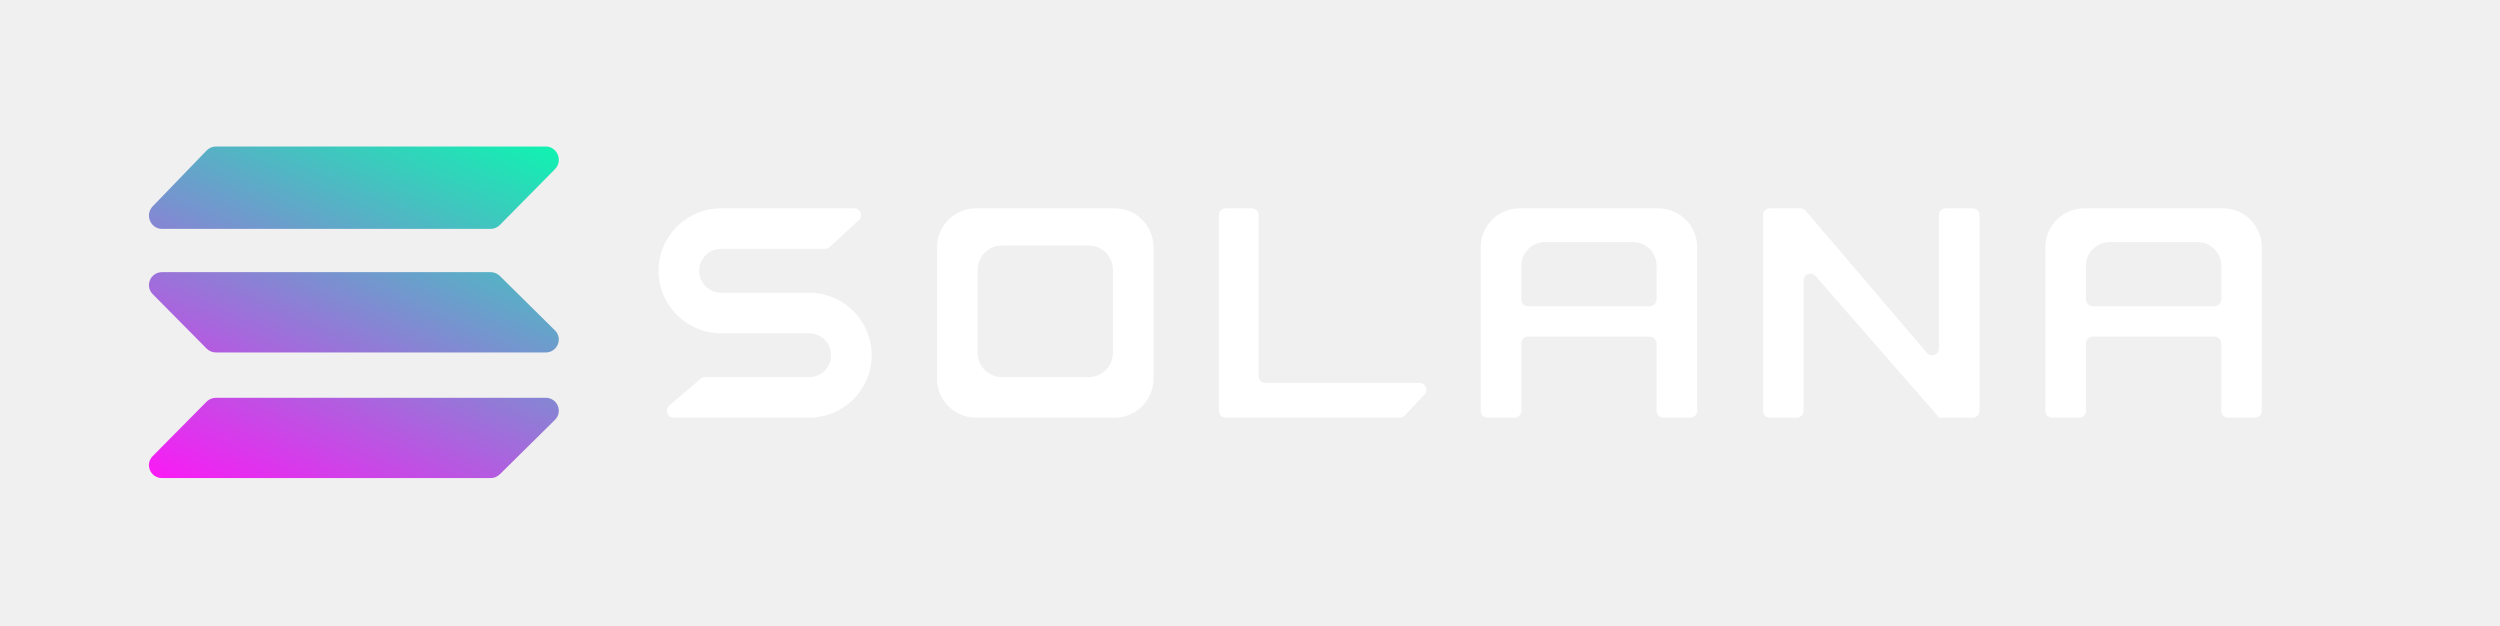
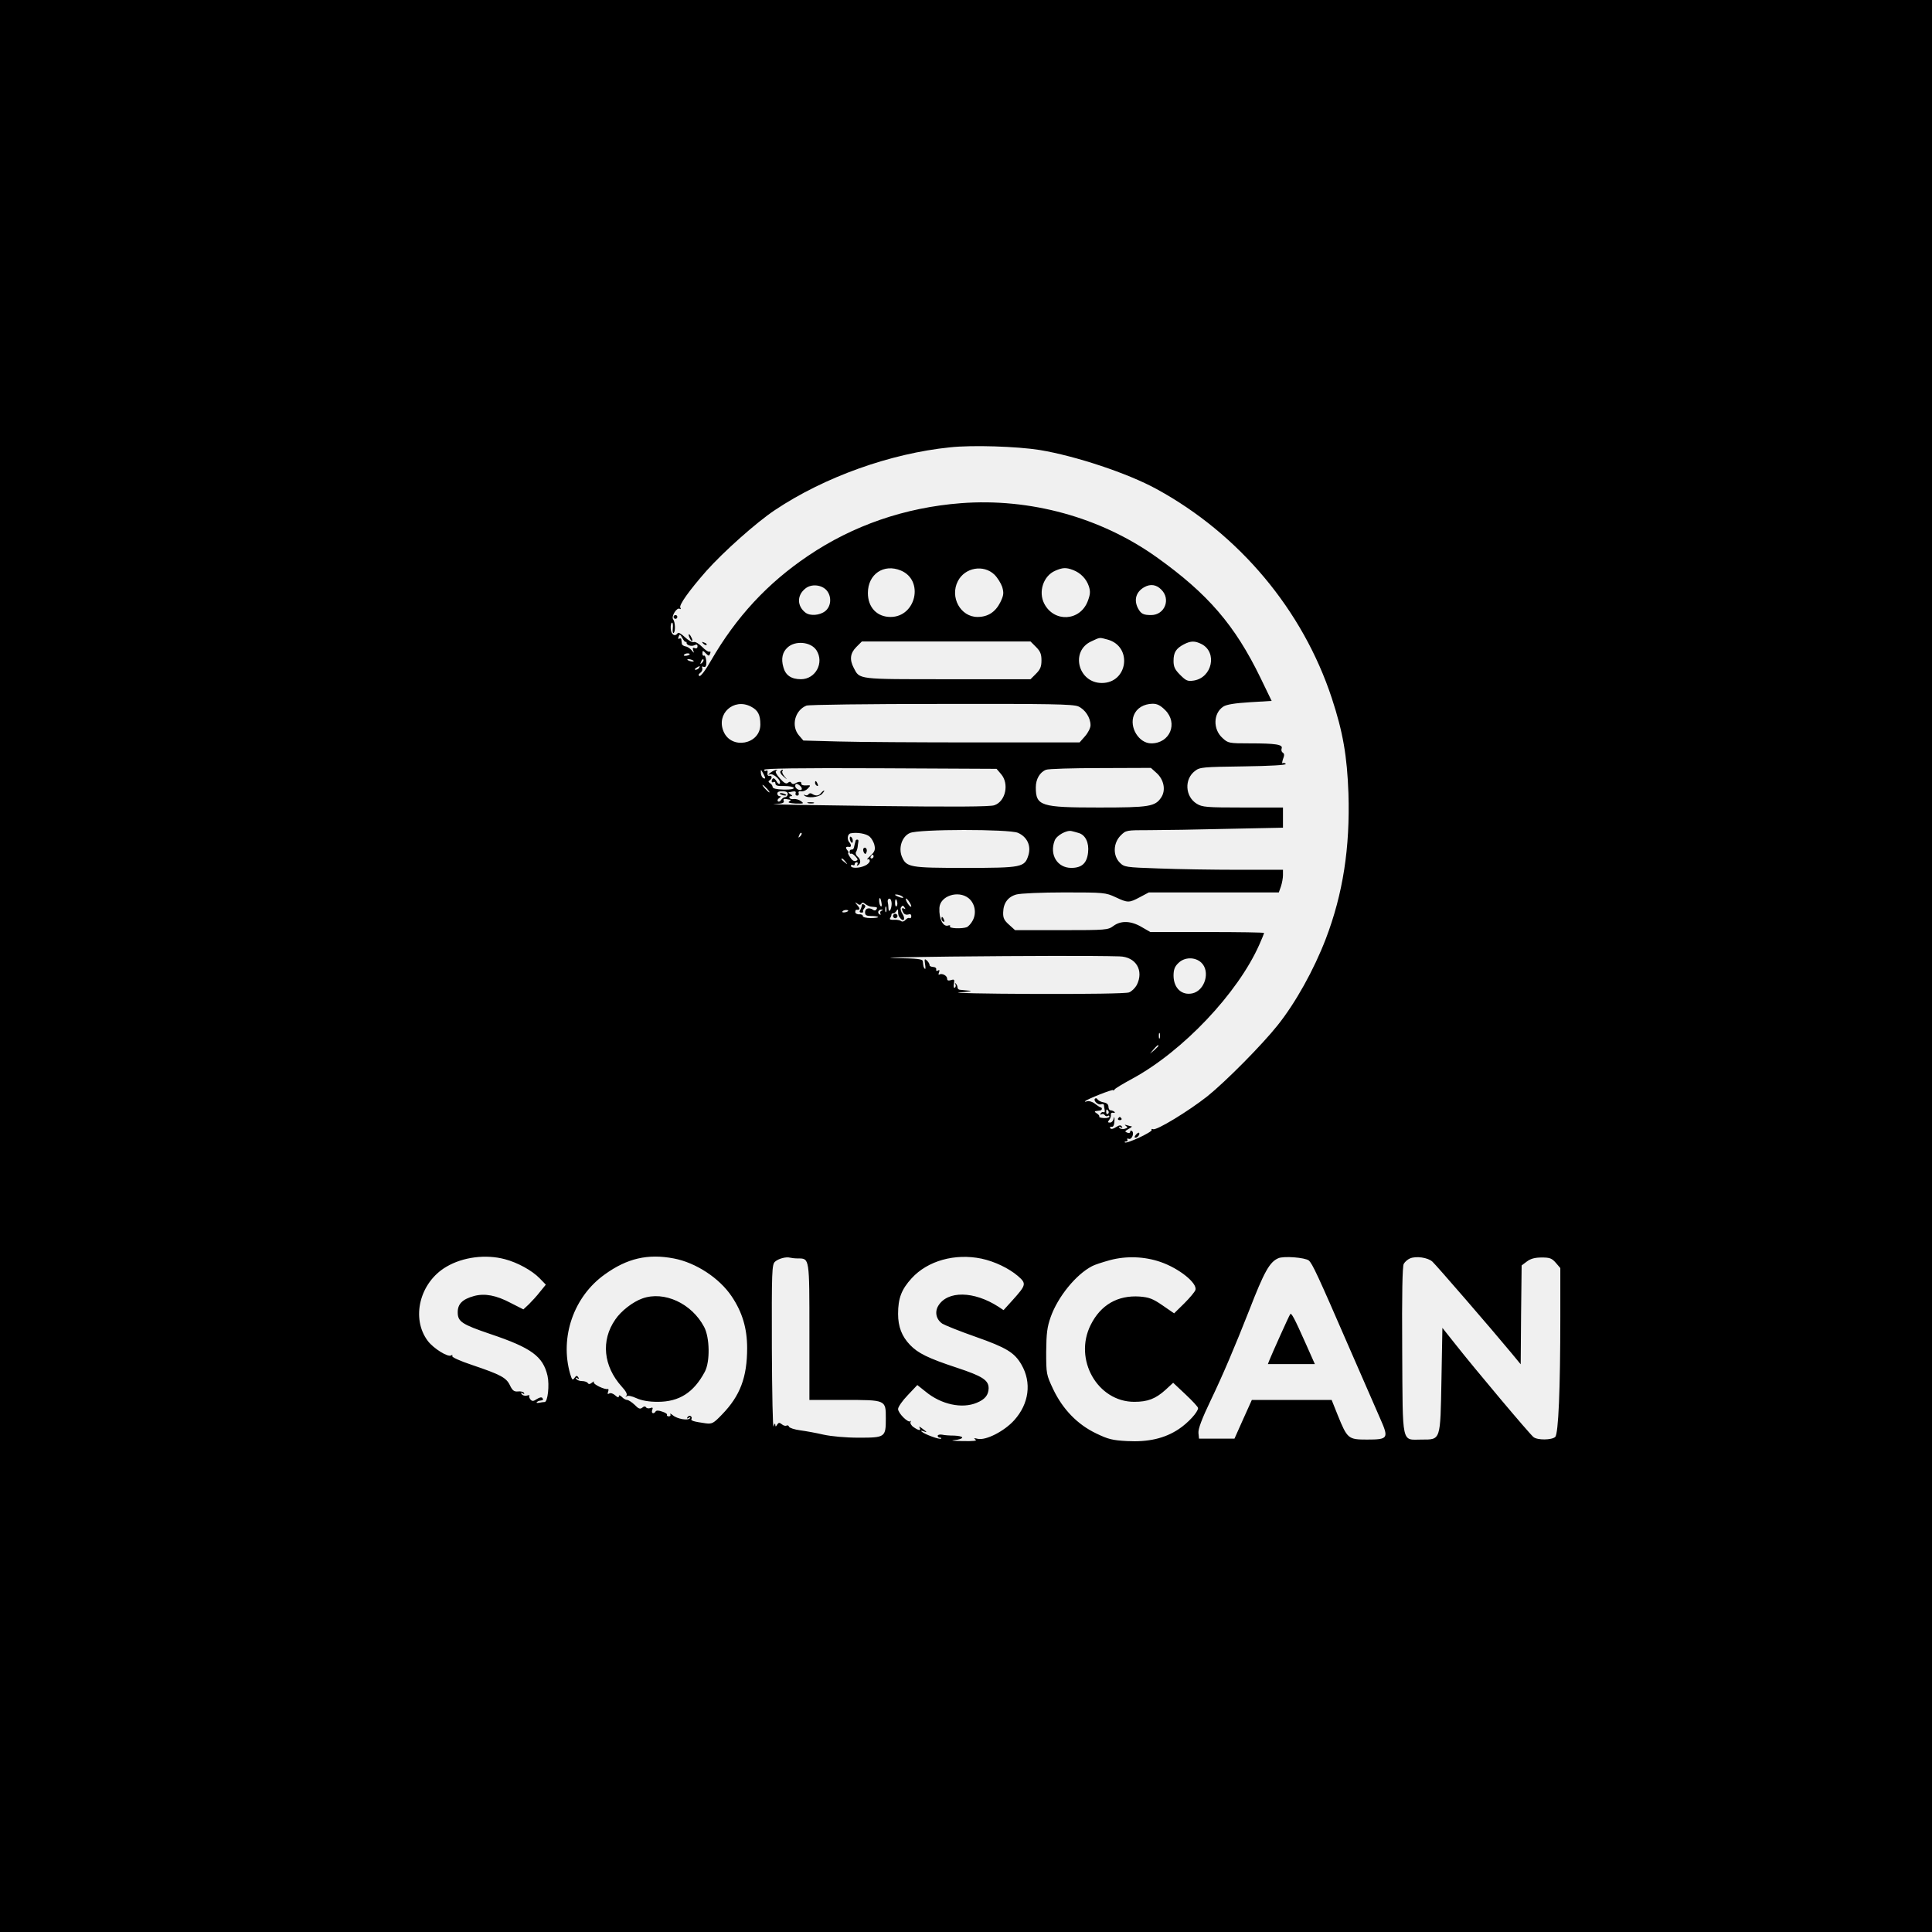
- <svg xmlns="http://www.w3.org/2000/svg" width="2568" height="643" viewBox="0 0 2568 643" fill="none">
-   <path fill-rule="evenodd" clip-rule="evenodd" d="M1252 221C1252 217.134 1255.13 214 1259 214H1285.81C1289.68 214 1292.81 217.134 1292.81 221V386.38C1292.81 390.246 1295.95 393.38 1299.81 393.38H1458.19C1464.32 393.38 1467.49 400.698 1463.3 405.168L1443.03 426.788C1441.71 428.199 1439.86 429 1437.92 429H1292.81H1259C1255.13 429 1252 425.866 1252 422V221Z" fill="white" />
-   <path fill-rule="evenodd" clip-rule="evenodd" d="M831.121 342.306H742.496C742.49 342.306 742.485 342.301 742.485 342.295C742.485 342.289 742.48 342.284 742.474 342.284C741.9 342.299 741.325 342.306 740.748 342.306C705.251 342.306 676.474 313.584 676.474 278.153C676.474 242.722 705.251 214 740.748 214C741.325 214 741.9 214.008 742.474 214.023C742.48 214.023 742.485 214.018 742.485 214.011C742.485 214.005 742.49 214 742.496 214H877.425C883.8 214 886.856 221.828 882.168 226.148L852.197 253.761C850.905 254.952 849.212 255.613 847.454 255.613H740.706C728.257 255.613 718.165 265.705 718.165 278.153C718.165 290.602 728.257 300.694 740.706 300.694H836.182C836.242 300.694 836.29 300.742 836.29 300.802C836.29 300.858 836.334 300.905 836.39 300.909C869.403 303.605 895.353 331.201 895.353 364.847C895.353 400.278 866.576 429 831.079 429C829.361 429 827.659 428.933 825.975 428.801C825.917 428.796 825.868 428.842 825.868 428.9C825.868 428.955 825.823 429 825.768 429H691.95C685.448 429 682.458 420.908 687.399 416.681L719.675 389.068C720.943 387.983 722.557 387.387 724.225 387.387H770.884H831.121C843.57 387.387 853.662 377.295 853.662 364.847C853.662 352.398 843.57 342.306 831.121 342.306Z" fill="white" />
-   <path fill-rule="evenodd" clip-rule="evenodd" d="M1000.76 214C1000.75 214 1000.75 214.008 1000.75 214.019C1000.75 214.029 1000.74 214.037 1000.73 214.038C980.058 214.93 963.46 231.496 962.567 252.127C962.566 252.137 962.558 252.145 962.548 252.145C962.538 252.145 962.529 252.154 962.529 252.164V387.369C962.529 387.379 962.537 387.387 962.547 387.387C962.558 387.387 962.566 387.396 962.565 387.406C962.541 387.975 962.529 388.546 962.529 389.121C962.529 410.558 979.476 428.045 1000.73 428.962C1000.74 428.963 1000.75 428.971 1000.75 428.981C1000.75 428.992 1000.75 429 1000.76 429H1146.65C1146.66 429 1146.67 428.992 1146.67 428.981C1146.67 428.971 1146.67 428.963 1146.68 428.962C1167.93 428.045 1184.88 410.558 1184.88 389.121C1184.88 388.546 1184.87 387.975 1184.85 387.406C1184.85 387.396 1184.85 387.387 1184.86 387.387C1184.87 387.387 1184.88 387.379 1184.88 387.369V252.164C1184.88 252.154 1184.87 252.145 1184.86 252.145C1184.85 252.145 1184.84 252.137 1184.84 252.127C1183.95 231.496 1167.35 214.93 1146.68 214.038C1146.67 214.037 1146.67 214.029 1146.67 214.019C1146.67 214.008 1146.66 214 1146.65 214H1000.76ZM1028.12 252.145C1028.11 252.145 1028.11 252.15 1028.11 252.157C1028.11 252.163 1028.1 252.169 1028.09 252.169C1015.18 252.73 1004.8 263.151 1004.24 276.128C1004.24 276.135 1004.24 276.14 1004.23 276.14C1004.23 276.14 1004.22 276.145 1004.22 276.152V361.2C1004.22 361.206 1004.23 361.211 1004.23 361.211C1004.24 361.211 1004.24 361.217 1004.24 361.223C1004.23 361.581 1004.22 361.94 1004.22 362.302C1004.22 375.787 1014.81 386.786 1028.09 387.363C1028.1 387.364 1028.11 387.369 1028.11 387.375C1028.11 387.382 1028.11 387.387 1028.12 387.387H1119.29C1119.3 387.387 1119.31 387.382 1119.31 387.375C1119.31 387.369 1119.31 387.364 1119.32 387.363C1132.6 386.786 1143.19 375.787 1143.19 362.302C1143.19 361.94 1143.18 361.581 1143.17 361.223C1143.17 361.217 1143.17 361.211 1143.18 361.211C1143.19 361.211 1143.19 361.206 1143.19 361.2V276.152C1143.19 276.145 1143.19 276.14 1143.18 276.14C1143.17 276.14 1143.17 276.135 1143.17 276.128C1142.61 263.151 1132.24 252.73 1119.32 252.169C1119.31 252.169 1119.31 252.163 1119.31 252.157C1119.31 252.15 1119.3 252.145 1119.29 252.145H1028.12Z" fill="white" />
-   <path fill-rule="evenodd" clip-rule="evenodd" d="M1562.69 272.952V307.565C1562.69 311.431 1565.83 314.565 1569.69 314.565H1694.66C1698.53 314.565 1701.66 311.431 1701.66 307.565V272.952C1701.66 259.545 1690.77 248.677 1677.34 248.677H1587.01C1573.58 248.677 1562.69 259.545 1562.69 272.952ZM1708.66 429C1704.8 429 1701.66 425.866 1701.66 422V352.774C1701.66 348.908 1698.53 345.774 1694.66 345.774H1569.69C1565.83 345.774 1562.69 348.908 1562.69 352.774V422C1562.69 425.866 1559.56 429 1555.69 429H1528C1524.13 429 1521 425.866 1521 422V255.631C1521 255.621 1521.01 255.613 1521.02 255.613C1521.03 255.613 1521.04 255.604 1521.04 255.594C1521.01 255.025 1521 254.454 1521 253.879C1521 231.854 1538.89 214 1560.95 214C1561.53 214 1562.1 214.012 1562.67 214.036C1562.68 214.037 1562.69 214.028 1562.69 214.018C1562.69 214.008 1562.7 214 1562.71 214H1705.12C1705.13 214 1705.14 214.008 1705.14 214.019C1705.14 214.029 1705.14 214.037 1705.15 214.038C1726.41 214.955 1743.35 232.442 1743.35 253.879C1743.35 254.454 1743.34 255.025 1743.32 255.594C1743.32 255.604 1743.32 255.613 1743.33 255.613C1743.34 255.613 1743.35 255.621 1743.35 255.631V422C1743.35 425.866 1740.22 429 1736.35 429H1708.66Z" fill="white" />
-   <path fill-rule="evenodd" clip-rule="evenodd" d="M2142.69 272.952V307.565C2142.69 311.431 2145.83 314.565 2149.69 314.565H2274.66C2278.53 314.565 2281.66 311.431 2281.66 307.565V272.952C2281.66 259.545 2270.77 248.677 2257.34 248.677H2167.01C2153.58 248.677 2142.69 259.545 2142.69 272.952ZM2288.66 429C2284.8 429 2281.66 425.866 2281.66 422V352.774C2281.66 348.908 2278.53 345.774 2274.66 345.774H2149.69C2145.83 345.774 2142.69 348.908 2142.69 352.774V422C2142.69 425.866 2139.56 429 2135.69 429H2108C2104.13 429 2101 425.866 2101 422V255.631C2101 255.621 2101.01 255.613 2101.02 255.613C2101.03 255.613 2101.04 255.604 2101.04 255.594C2101.01 255.025 2101 254.454 2101 253.879C2101 231.854 2118.89 214 2140.95 214C2141.53 214 2142.1 214.012 2142.67 214.036C2142.68 214.037 2142.69 214.028 2142.69 214.018C2142.69 214.008 2142.7 214 2142.71 214H2285.12C2285.13 214 2285.14 214.008 2285.14 214.019C2285.14 214.029 2285.14 214.037 2285.15 214.038C2306.41 214.955 2323.35 232.442 2323.35 253.879C2323.35 254.454 2323.34 255.025 2323.32 255.594C2323.32 255.604 2323.32 255.613 2323.33 255.613C2323.34 255.613 2323.35 255.621 2323.35 255.631V422C2323.35 425.866 2320.22 429 2316.35 429H2288.66Z" fill="white" />
-   <path fill-rule="evenodd" clip-rule="evenodd" d="M1854.79 216.458C1853.46 214.898 1851.51 214 1849.46 214H1818C1814.13 214 1811 217.134 1811 221V422C1811 425.866 1814.13 429 1818 429H1845.69C1849.56 429 1852.69 425.866 1852.69 422V288.143C1852.69 281.676 1860.71 278.668 1864.96 283.539L1991.6 428.567C1991.64 428.614 1991.66 428.675 1991.66 428.739C1991.66 428.883 1991.78 429 1991.92 429H1991.98H2026.35C2030.22 429 2033.35 425.866 2033.35 422V221C2033.35 217.134 2030.22 214 2026.35 214H1998.66C1994.8 214 1991.66 217.134 1991.66 221V357.962C1991.66 364.469 1983.56 367.455 1979.34 362.504L1854.79 216.458Z" fill="white" />
-   <mask id="mask0" mask-type="alpha" maskUnits="userSpaceOnUse" x="153" y="150" width="421" height="342">
-     <path fill-rule="evenodd" clip-rule="evenodd" d="M513.426 231.12C510.9 233.678 507.475 235.116 503.903 235.116H166.494C154.569 235.116 148.528 220.573 156.865 211.936L212.21 154.597C214.744 151.972 218.215 150.492 221.839 150.492H560.506C572.504 150.492 578.512 165.187 570.028 173.781L513.426 231.12ZM513.426 487.205C510.9 489.699 507.475 491.101 503.903 491.101H166.494C154.569 491.101 148.528 476.922 156.865 468.5L212.21 412.595C214.744 410.036 218.215 408.593 221.839 408.593H560.506C572.504 408.593 578.512 422.92 570.028 431.3L513.426 487.205ZM503.903 279.543C507.475 279.543 510.9 280.944 513.426 283.439L570.028 339.344C578.512 347.723 572.504 362.05 560.506 362.05L221.839 362.05C218.215 362.05 214.744 360.608 212.21 358.048L156.865 302.143C148.528 293.721 154.569 279.543 166.494 279.543L503.903 279.543Z" fill="#00FFAD" />
-   </mask>
-   <g mask="url(#mask0)">
-     <path d="M59.975 120.677H692.071V554.796H59.975V120.677Z" fill="url(#paint0_linear)" />
+ <svg xmlns="http://www.w3.org/2000/svg" version="1.0" width="1024pt" height="1024pt" viewBox="0 0 1024 1024" preserveAspectRatio="xMidYMid meet">
+   <g transform="translate(0,1024) scale(0.1,-0.1)" fill="#000000" stroke="none">
+     <path d="M0 5120 l0 -5120 5120 0 5120 0 0 5120 0 5120 -5120 0 -5120 0 0 -5120z m5510 2735 c189 -31 467 -123 620 -207 438 -239 775 -641 929 -1109 59 -179 81 -307 88 -504 9 -288 -29 -533 -120 -771 -63 -164 -160 -339 -256 -459 -82 -103 -274 -297 -371 -375 -100 -79 -269 -182 -288 -175 -7 3 -11 1 -8 -4 6 -10 -133 -75 -142 -66 -3 3 0 5 7 5 7 0 9 4 6 10 -3 5 0 7 8 4 16 -6 31 32 16 42 -5 3 -9 1 -9 -5 0 -6 -7 -8 -16 -4 -14 5 -12 8 7 19 13 7 21 13 17 14 -3 0 -15 3 -25 6 -13 4 -14 3 -5 -4 11 -7 9 -10 -7 -15 -12 -3 -24 0 -28 5 -4 7 -1 8 7 3 9 -5 11 -4 6 4 -6 9 -13 8 -31 -3 -15 -10 -26 -12 -30 -6 -4 6 -1 9 7 8 9 -2 14 9 15 32 0 19 -1 25 -4 13 -2 -13 -11 -23 -20 -23 -12 0 -13 3 -4 14 6 8 10 20 9 27 -2 8 4 13 12 11 8 -2 11 0 7 5 -5 4 -14 8 -20 8 -7 0 -12 9 -12 19 0 12 -8 20 -25 23 -13 2 -27 9 -32 15 -4 7 -10 9 -14 5 -11 -10 16 -36 32 -30 8 3 14 1 15 -3 0 -5 2 -17 4 -27 2 -9 -1 -15 -5 -12 -5 3 -12 0 -16 -6 -4 -7 -3 -9 4 -5 6 3 13 2 17 -4 4 -6 11 -8 16 -5 5 4 9 2 9 -3 0 -5 -13 -9 -29 -8 -16 1 -27 4 -25 8 3 4 -4 11 -13 17 -11 6 -13 11 -5 12 6 1 17 2 22 3 12 1 14 15 3 17 -5 1 -18 10 -31 20 -13 10 -31 15 -40 12 -9 -3 -14 -3 -11 0 9 11 149 66 149 59 0 -4 4 -2 8 4 4 6 46 31 94 57 267 145 559 453 673 711 14 31 25 59 25 61 0 3 -136 5 -302 5 l-301 0 -45 26 c-57 34 -111 36 -151 6 -29 -21 -37 -22 -275 -22 l-246 0 -32 29 c-26 23 -32 36 -31 65 1 50 26 83 70 95 21 6 135 11 255 11 209 0 218 -1 270 -25 66 -31 72 -31 130 0 l47 25 345 0 344 0 11 31 c6 18 11 45 11 60 l0 29 -238 0 c-132 0 -321 3 -421 7 -176 6 -182 7 -206 31 -37 37 -35 103 4 143 29 29 30 29 153 29 68 0 255 3 416 7 l292 6 0 54 0 53 -212 0 c-193 0 -216 2 -245 20 -62 38 -67 131 -9 174 25 20 43 21 257 24 144 2 227 7 224 13 -4 5 -11 7 -16 4 -5 -4 -4 6 1 21 8 20 8 29 -1 35 -7 4 -9 14 -6 22 8 21 -32 27 -169 27 -110 0 -115 1 -144 28 -52 46 -50 132 4 167 17 11 60 18 140 23 l116 7 -59 122 c-136 280 -279 446 -551 640 -296 211 -670 314 -1037 286 -297 -23 -572 -118 -810 -279 -215 -145 -381 -324 -515 -556 -28 -50 -55 -85 -61 -81 -6 4 -5 10 5 17 8 6 13 17 10 25 -3 8 0 11 6 7 6 -3 12 -1 14 6 6 18 -3 59 -11 53 -4 -2 -8 2 -8 10 0 19 2 19 20 0 13 -13 16 -13 21 1 3 8 2 13 -3 10 -5 -3 -23 8 -39 25 -18 18 -37 29 -45 26 -8 -3 -28 8 -47 26 -18 17 -34 27 -38 21 -15 -21 -35 -8 -37 24 -1 17 2 32 7 32 4 0 6 -13 4 -30 -2 -16 0 -27 4 -25 11 7 9 58 -2 72 -12 15 19 66 35 56 6 -3 7 -1 3 6 -9 13 45 89 138 195 91 102 266 258 364 323 262 175 612 300 927 332 118 13 355 5 475 -14z m-735 -639 c124 -52 80 -246 -55 -246 -72 0 -120 51 -120 127 0 100 84 157 175 119z m496 -22 c16 -16 34 -45 41 -65 9 -32 8 -44 -10 -81 -26 -52 -66 -78 -121 -78 -90 0 -148 105 -104 190 37 72 136 90 194 34z m416 25 c40 -15 71 -47 84 -86 9 -28 8 -43 -6 -80 -41 -106 -178 -113 -230 -13 -33 63 -5 148 58 175 39 17 57 18 94 4z m-1304 -110 c26 -33 22 -83 -9 -108 -29 -23 -80 -27 -105 -8 -45 35 -46 92 0 128 32 26 88 20 114 -12z m1772 6 c52 -51 18 -135 -54 -135 -42 0 -54 7 -70 37 -22 44 -10 86 34 111 32 18 64 14 90 -13z m-2521 -277 c3 1 6 -1 5 -4 -2 -13 25 -22 41 -14 12 6 17 5 17 -6 0 -9 -6 -13 -15 -9 -10 4 -12 0 -8 -12 6 -16 5 -16 -8 0 -8 10 -23 20 -33 21 -10 2 -19 8 -19 14 -1 7 -2 17 -3 23 0 5 -5 7 -11 4 -6 -4 -7 1 -3 11 5 14 8 13 19 -7 7 -13 15 -23 18 -21z m2237 12 c133 -37 107 -230 -31 -230 -126 0 -169 170 -55 221 47 22 41 21 86 9z m-1544 -56 c43 -66 -4 -154 -82 -154 -51 0 -82 21 -93 64 -13 44 -5 80 22 104 40 38 123 31 153 -14z m1164 17 c23 -23 29 -38 29 -71 0 -33 -6 -48 -29 -71 l-29 -29 -439 0 c-481 0 -466 -2 -498 60 -23 44 -19 78 14 111 l29 29 447 0 447 0 29 -29z m878 15 c84 -44 56 -177 -41 -193 -33 -5 -41 -2 -73 30 -28 28 -35 43 -35 74 0 45 13 66 55 88 37 19 58 19 94 1z m-2714 -55 c-9 -8 -36 -10 -30 -2 2 4 11 8 20 8 8 0 13 -3 10 -6z m21 -33 c3 -4 -1 -5 -10 -4 -8 1 -18 5 -22 8 -3 4 1 5 10 4 8 -1 18 -5 22 -8z m45 -11 c-10 -9 -11 -8 -5 6 3 10 9 15 12 12 3 -3 0 -11 -7 -18z m-16 -27 c-3 -5 -12 -10 -18 -10 -7 0 -6 4 3 10 19 12 23 12 15 0z m275 -205 c37 -19 50 -43 50 -95 0 -106 -154 -135 -195 -37 -40 94 54 179 145 132z m1735 1 c36 -16 65 -59 65 -100 0 -14 -13 -40 -29 -58 l-29 -33 -549 0 c-301 0 -631 2 -731 5 l-184 5 -24 28 c-42 50 -21 132 40 157 11 5 333 9 714 9 577 1 698 -1 727 -13z m461 -20 c69 -69 25 -176 -74 -176 -66 0 -118 86 -92 150 15 37 52 59 99 60 25 0 42 -9 67 -34z m-870 -339 c44 -51 24 -145 -36 -165 -21 -8 -216 -9 -628 -4 -328 4 -571 8 -540 10 43 2 56 6 52 17 -4 9 1 12 13 10 10 -2 20 -4 23 -4 3 -1 -1 -5 -8 -10 -8 -5 5 -8 35 -10 43 -1 46 0 28 13 -11 8 -27 12 -37 11 -10 -2 -20 0 -23 6 -4 5 0 9 7 9 9 0 9 3 -2 10 -8 5 -13 10 -10 11 3 0 13 2 23 4 12 2 17 -1 14 -9 -3 -7 1 -13 8 -13 7 0 11 6 8 13 -3 8 2 12 14 10 10 -2 26 5 35 15 16 17 16 18 -10 16 -16 -1 -26 3 -25 10 3 12 -14 12 -34 0 -6 -4 -15 -3 -18 3 -5 8 -11 8 -19 1 -9 -8 -21 -1 -43 24 -18 20 -26 36 -19 39 7 3 7 5 0 5 -5 1 -19 -6 -30 -14 -14 -11 -15 -14 -3 -9 19 6 62 -34 52 -49 -3 -5 -11 0 -17 12 -7 12 -15 18 -19 15 -11 -11 -8 -26 3 -19 6 3 10 0 10 -8 0 -11 12 -14 47 -13 25 0 48 -4 50 -10 2 -6 -18 -10 -54 -9 -38 1 -58 6 -58 14 0 6 -6 16 -14 20 -9 6 -10 11 -2 15 15 10 14 27 -1 24 -8 -2 -12 5 -10 16 2 11 -1 15 -7 11 -6 -3 -11 -1 -11 5 0 7 179 10 616 8 l616 -3 24 -28z m824 6 c39 -35 50 -91 25 -129 -32 -49 -63 -54 -330 -54 -309 0 -335 8 -335 107 0 43 21 80 54 93 11 5 141 9 288 9 l268 1 30 -27z m-2081 -10 c9 -18 9 -22 -2 -18 -7 3 -13 15 -14 26 -2 24 0 23 16 -8z m201 -74 c0 -11 -23 -7 -32 6 -4 5 -4 13 -1 18 5 9 33 -11 33 -24z m-185 1 c10 -11 16 -20 13 -20 -3 0 -13 9 -23 20 -10 11 -16 20 -13 20 3 0 13 -9 23 -20z m110 -30 c-1 -8 -7 -15 -14 -15 -6 0 -16 -7 -21 -15 -5 -8 -12 -11 -17 -7 -4 5 -1 12 7 17 10 7 11 10 3 10 -7 0 -13 6 -13 14 0 9 10 13 29 12 19 0 28 -6 26 -16z m1220 -204 c48 -21 71 -67 56 -118 -20 -65 -33 -68 -336 -68 -294 0 -311 3 -335 60 -19 47 1 107 43 125 47 21 523 21 572 1z m322 -1 c36 -10 56 -52 50 -103 -6 -57 -33 -82 -89 -82 -74 0 -117 70 -88 145 10 27 64 57 90 50 8 -2 25 -6 37 -10z m-1476 -18 c-10 -9 -11 -8 -5 6 3 10 9 15 12 12 3 -3 0 -11 -7 -18z m369 -2 c10 -9 22 -30 25 -46 5 -23 1 -34 -22 -55 -15 -14 -22 -23 -15 -19 7 3 12 0 12 -8 0 -7 -11 -19 -25 -25 -32 -15 -75 -15 -75 -1 0 5 5 7 10 4 6 -3 10 -1 10 4 0 6 5 11 11 11 5 0 7 -5 3 -12 -4 -7 -3 -8 4 -4 16 10 15 31 -3 46 -8 7 -12 17 -8 24 4 6 8 19 9 29 1 9 2 19 3 22 2 11 1 15 -6 15 -5 0 -9 -4 -9 -10 -1 -5 -3 -12 -4 -15 -1 -3 -3 -11 -4 -17 -1 -7 -7 -12 -12 -11 -6 1 -11 -4 -11 -12 0 -8 3 -12 7 -10 4 3 15 -4 24 -14 14 -16 15 -19 2 -24 -9 -4 -21 4 -30 19 -9 13 -14 24 -10 24 4 0 1 7 -6 15 -11 14 -7 19 13 16 9 -1 9 13 0 23 -15 15 -12 45 5 49 33 7 84 -1 102 -18z m20 -105 c0 -5 -5 -10 -11 -10 -5 0 -7 5 -4 10 3 6 8 10 11 10 2 0 4 -4 4 -10z m-149 -27 c13 -16 12 -17 -3 -4 -10 7 -18 15 -18 17 0 8 8 3 21 -13z m299 -183 c18 -12 2 -12 -25 0 -13 6 -15 9 -5 9 8 0 22 -4 30 -9z m353 -10 c34 -27 44 -78 23 -118 -8 -16 -23 -32 -31 -36 -27 -10 -97 -7 -90 4 3 5 0 7 -8 5 -28 -11 -51 34 -48 93 3 63 99 95 154 52z m-461 -25 c3 -13 1 -22 -3 -19 -9 5 -13 44 -5 44 2 0 6 -11 8 -25z m54 -6 c-1 -31 -16 -52 -17 -23 0 10 -2 26 -4 35 -1 9 3 16 9 16 7 0 12 -13 12 -28z m30 6 c1 -8 -1 -17 -5 -19 -4 -3 -7 6 -7 19 0 25 8 25 12 0z m74 -19 c0 -5 -7 -1 -15 10 -8 10 -14 24 -14 29 0 6 6 1 14 -9 8 -11 15 -24 15 -30z m-265 14 c5 8 11 7 22 -2 9 -7 24 -14 35 -14 28 -2 30 -3 23 -14 -4 -7 -12 -7 -18 -2 -20 14 -42 8 -42 -13 0 -16 7 -20 32 -20 17 0 34 -2 37 -5 3 -3 -15 -6 -39 -6 -24 0 -43 5 -42 11 1 5 -7 10 -19 9 -11 -1 -21 5 -21 12 0 7 3 13 6 12 20 -2 22 5 5 24 -13 16 -14 19 -2 10 11 -9 18 -10 23 -2z m132 -42 c-3 -7 -5 -2 -5 12 0 14 2 19 5 13 2 -7 2 -19 0 -25z m99 20 c4 -7 3 -8 -4 -4 -14 8 -15 -3 -3 -23 5 -8 16 -11 25 -8 10 4 16 1 16 -9 0 -8 -4 -13 -9 -10 -5 3 -14 -1 -21 -9 -8 -9 -17 -12 -24 -7 -6 5 -23 8 -38 7 -18 -1 -25 2 -20 9 4 6 7 14 7 19 0 4 4 7 9 6 5 0 13 5 17 13 7 10 9 10 9 1 0 -23 2 -28 12 -40 18 -22 28 -3 12 22 -9 13 -13 29 -9 35 8 13 12 13 21 -2z m-301 -17 c-9 -8 -36 -10 -30 -2 2 4 11 8 20 8 8 0 13 -3 10 -6z m177 2 c-6 -2 -9 -10 -6 -15 4 -7 2 -8 -5 -4 -13 9 -5 26 12 25 9 0 8 -2 -1 -6z m1261 -242 c88 -2 131 -75 92 -152 -9 -16 -27 -34 -41 -39 -15 -6 -220 -9 -507 -8 -265 1 -441 5 -392 8 50 3 73 8 53 9 -21 2 -44 4 -50 5 -7 0 -13 6 -13 13 0 6 -4 15 -9 20 -5 4 -6 3 -2 -4 3 -6 2 -14 -3 -18 -6 -3 -8 6 -5 21 4 22 2 25 -16 19 -14 -4 -20 -2 -20 8 0 16 -27 30 -41 22 -5 -4 -6 2 -2 11 4 12 3 15 -6 10 -7 -5 -10 -2 -9 6 2 7 -6 13 -17 13 -11 1 -19 5 -18 10 0 6 -6 16 -14 24 -13 11 -14 9 -10 -19 3 -17 3 -29 -1 -25 -7 7 -8 12 -11 40 -1 12 -26 15 -148 17 -82 2 52 5 297 8 398 4 756 5 893 1z m434 -33 c49 -46 20 -148 -47 -163 -56 -12 -99 27 -100 93 0 32 6 49 25 67 32 33 89 34 122 3z m-220 -400 c-3 -7 -5 -2 -5 12 0 14 2 19 5 13 2 -7 2 -19 0 -25z m-7 -41 c0 -2 -10 -12 -22 -23 l-23 -19 19 23 c18 21 26 27 26 19z m-265 -346 c3 -5 2 -12 -3 -15 -5 -3 -9 1 -9 9 0 17 3 19 12 6z m-3199 -785 c68 -18 144 -60 184 -101 l33 -34 -31 -38 c-16 -21 -43 -50 -59 -66 l-29 -27 -67 34 c-77 41 -138 52 -194 37 -62 -17 -87 -42 -87 -86 0 -50 21 -64 174 -116 217 -73 278 -118 302 -221 11 -50 1 -138 -15 -139 -7 0 -20 -2 -30 -4 -11 -2 -16 0 -12 3 4 4 11 8 16 8 19 3 20 4 14 14 -4 6 -15 4 -29 -5 -20 -13 -25 -13 -35 -2 -6 8 -8 16 -5 20 3 3 -3 3 -14 0 -11 -2 -23 1 -27 8 -6 8 -4 10 5 4 8 -5 11 -4 7 3 -4 5 -18 9 -32 7 -20 -2 -29 5 -42 32 -19 41 -49 57 -200 108 -66 22 -110 42 -106 48 3 6 1 7 -6 3 -17 -11 -93 37 -123 76 -91 120 -44 311 98 394 88 52 209 67 310 40z m895 4 c117 -22 242 -104 307 -201 56 -83 82 -169 82 -274 0 -155 -37 -253 -133 -352 -45 -47 -53 -51 -86 -47 -64 9 -82 14 -76 24 3 5 1 11 -4 14 -5 4 -13 1 -17 -5 -5 -8 -3 -9 6 -4 8 5 11 4 7 -2 -9 -14 -68 -4 -91 16 -11 9 -17 11 -13 5 3 -6 0 -11 -8 -11 -8 0 -12 4 -10 8 3 4 -8 12 -25 17 -18 7 -32 7 -35 1 -10 -16 -25 -10 -18 8 5 12 2 15 -10 10 -9 -3 -19 -2 -23 4 -4 6 -11 6 -20 -2 -11 -9 -20 -6 -40 15 -15 14 -33 26 -40 26 -7 0 -20 7 -28 16 -11 10 -16 11 -16 3 0 -8 -7 -6 -19 5 -11 10 -25 15 -32 10 -9 -5 -10 -2 -6 9 3 9 3 16 -1 15 -17 -5 -80 26 -75 36 4 6 0 5 -9 -2 -11 -9 -18 -10 -23 -2 -3 5 -17 10 -30 10 -13 0 -27 5 -31 12 -5 7 -3 8 6 3 9 -6 11 -4 5 5 -6 10 -11 10 -20 -3 -10 -14 -13 -12 -23 21 -56 195 19 410 183 527 119 86 229 111 366 85z m659 0 c61 0 60 4 60 -391 l0 -359 183 0 c224 0 222 1 222 -98 0 -100 -3 -102 -144 -102 -70 0 -144 7 -186 16 -38 9 -94 19 -124 23 -30 4 -57 13 -59 19 -2 7 -8 9 -13 6 -6 -3 -17 0 -25 7 -13 10 -17 10 -25 -2 -7 -12 -9 -12 -10 1 0 8 -5 4 -9 -10 -4 -14 -8 173 -9 416 -1 408 0 442 17 457 18 16 58 27 80 21 8 -2 26 -4 42 -4z m972 -1 c70 -15 145 -51 193 -92 46 -40 45 -47 -28 -128 l-48 -53 -27 18 c-130 84 -270 86 -319 5 -20 -33 -11 -73 22 -95 13 -8 92 -40 175 -69 165 -58 207 -84 244 -148 55 -95 40 -207 -38 -294 -53 -59 -151 -109 -194 -99 -20 5 -23 4 -12 -4 11 -7 -10 -9 -70 -8 -47 1 -66 3 -42 5 23 2 42 8 42 14 0 5 -19 9 -42 10 -24 0 -53 2 -65 5 -13 2 -23 -1 -23 -6 0 -6 5 -10 12 -10 6 0 9 -2 6 -5 -6 -7 -88 23 -103 37 -6 6 -2 6 10 2 21 -8 21 -6 -9 16 -13 10 -17 10 -12 3 10 -18 -5 -16 -32 3 -12 8 -19 21 -16 27 4 7 3 9 -1 4 -12 -10 -65 43 -65 65 0 11 23 44 51 73 l51 54 44 -35 c82 -68 193 -92 271 -59 44 18 62 41 63 77 0 43 -33 64 -169 109 -152 50 -206 77 -248 121 -43 45 -63 96 -63 164 0 83 18 130 72 189 85 93 229 133 370 104z m950 -18 c98 -34 195 -112 184 -148 -3 -10 -30 -42 -59 -71 l-54 -53 -61 42 c-52 36 -72 43 -121 47 -117 8 -207 -44 -260 -150 -92 -183 36 -408 231 -408 71 0 113 16 166 64 l40 37 66 -62 c36 -34 66 -66 66 -72 0 -21 -53 -79 -103 -112 -74 -49 -161 -69 -273 -63 -78 4 -101 10 -165 41 -98 47 -176 127 -227 234 -36 77 -37 80 -37 198 1 99 5 131 24 185 38 107 134 225 219 269 12 7 55 21 95 32 86 23 183 20 269 -10z m785 8 c19 -17 45 -72 213 -459 71 -162 145 -332 165 -378 47 -106 43 -112 -70 -112 -99 0 -104 4 -155 130 l-32 80 -212 0 -211 0 -46 -102 -46 -103 -94 0 -94 0 -3 30 c-2 21 18 75 66 175 63 131 127 282 203 475 79 204 108 256 154 276 28 13 142 4 162 -12z m655 -6 c20 -18 315 -359 416 -481 l52 -63 2 262 3 262 28 21 c20 15 43 21 79 21 42 0 53 -4 74 -28 l24 -28 0 -258 c0 -384 -10 -620 -27 -637 -18 -17 -94 -18 -115 -1 -19 14 -314 365 -413 491 l-70 88 -5 -275 c-6 -325 -3 -317 -105 -317 -108 0 -100 -38 -103 469 -2 306 1 447 8 462 6 11 21 24 33 29 32 14 95 5 119 -17z" />
+     <path d="M3570 6970 c0 -5 5 -10 10 -10 6 0 10 5 10 10 0 6 -4 10 -10 10 -5 0 -10 -4 -10 -10z" />
+     <path d="M3650 6875 c0 -5 5 -17 10 -25 5 -8 10 -10 10 -5 0 6 -5 17 -10 25 -5 8 -10 11 -10 5z" />
+     <path d="M3727 6829 c7 -7 15 -10 18 -7 3 3 -2 9 -12 12 -14 6 -15 5 -6 -5z" />
+     <path d="M5926 4312 c-3 -5 1 -9 9 -9 8 0 12 4 9 9 -3 4 -7 8 -9 8 -2 0 -6 -4 -9 -8z" />
+     <path d="M6020 4225 c-8 -9 -8 -15 -2 -15 12 0 26 19 19 26 -2 2 -10 -2 -17 -11z" />
+     <path d="M4136 6151 c-3 -4 4 -17 17 -27 22 -19 22 -19 4 2 -9 11 -14 24 -10 27 3 4 4 7 0 7 -3 0 -8 -4 -11 -9z" />
+     <path d="M4320 6091 c0 -6 4 -13 10 -16 6 -3 7 1 4 9 -7 18 -14 21 -14 7z" />
+     <path d="M4351 6036 c-12 -15 -28 -16 -48 -3 -6 4 -14 3 -18 -3 -4 -6 -12 -7 -18 -4 -7 4 -8 3 -4 -2 15 -16 76 -11 94 8 9 10 14 18 11 18 -3 0 -11 -6 -17 -14z" />
+     <path d="M4283 5983 c9 -2 23 -2 30 0 6 3 -1 5 -18 5 -16 0 -22 -2 -12 -5z" />
+     <path d="M4134 6032 c4 -3 14 -7 22 -8 9 -1 13 0 10 4 -4 3 -14 7 -22 8 -9 1 -13 0 -10 -4z" />
+     <path d="M4504 5795 c3 -21 16 -31 16 -12 0 9 -4 18 -9 21 -5 4 -8 -1 -7 -9z" />
+     <path d="M4576 5742 c-2 -4 -1 -14 3 -21 6 -10 10 -9 14 3 6 16 -8 32 -17 18z" />
+     <path d="M4990 5371 c0 -6 4 -13 10 -16 6 -3 7 1 4 9 -7 18 -14 21 -14 7z" />
+     <path d="M4569 5446 c-1 -3 -2 -9 -3 -13 -1 -5 -4 -13 -8 -19 -4 -6 -1 -11 7 -11 8 0 13 3 10 5 -3 3 0 11 6 18 7 8 7 14 -1 19 -5 3 -11 4 -11 1z" />
+     <path d="M4733 5385 c0 -6 6 -12 12 -12 6 0 12 6 12 12 0 6 -6 12 -12 12 -6 0 -12 -6 -12 -12z" />
+     <path d="M3405 3358 c-51 -18 -113 -66 -144 -112 -77 -111 -63 -247 34 -355 24 -26 31 -41 25 -49 -7 -8 -7 -9 1 -3 7 6 27 2 53 -10 27 -12 64 -19 112 -19 114 0 191 49 250 160 28 53 26 181 -4 237 -66 125 -212 192 -327 151z" />
+     <path d="M6838 3274 c-8 -12 -98 -213 -109 -241 l-9 -23 125 0 124 0 -48 108 c-61 137 -77 167 -83 156z" />
  </g>
-   <defs>
-     <linearGradient id="paint0_linear" x1="597.256" y1="132.926" x2="396.707" y2="589.48" gradientUnits="userSpaceOnUse">
-       <stop stop-color="#02FFAD" />
-       <stop offset="1" stop-color="#F71DF4" />
-     </linearGradient>
-   </defs>
</svg>
